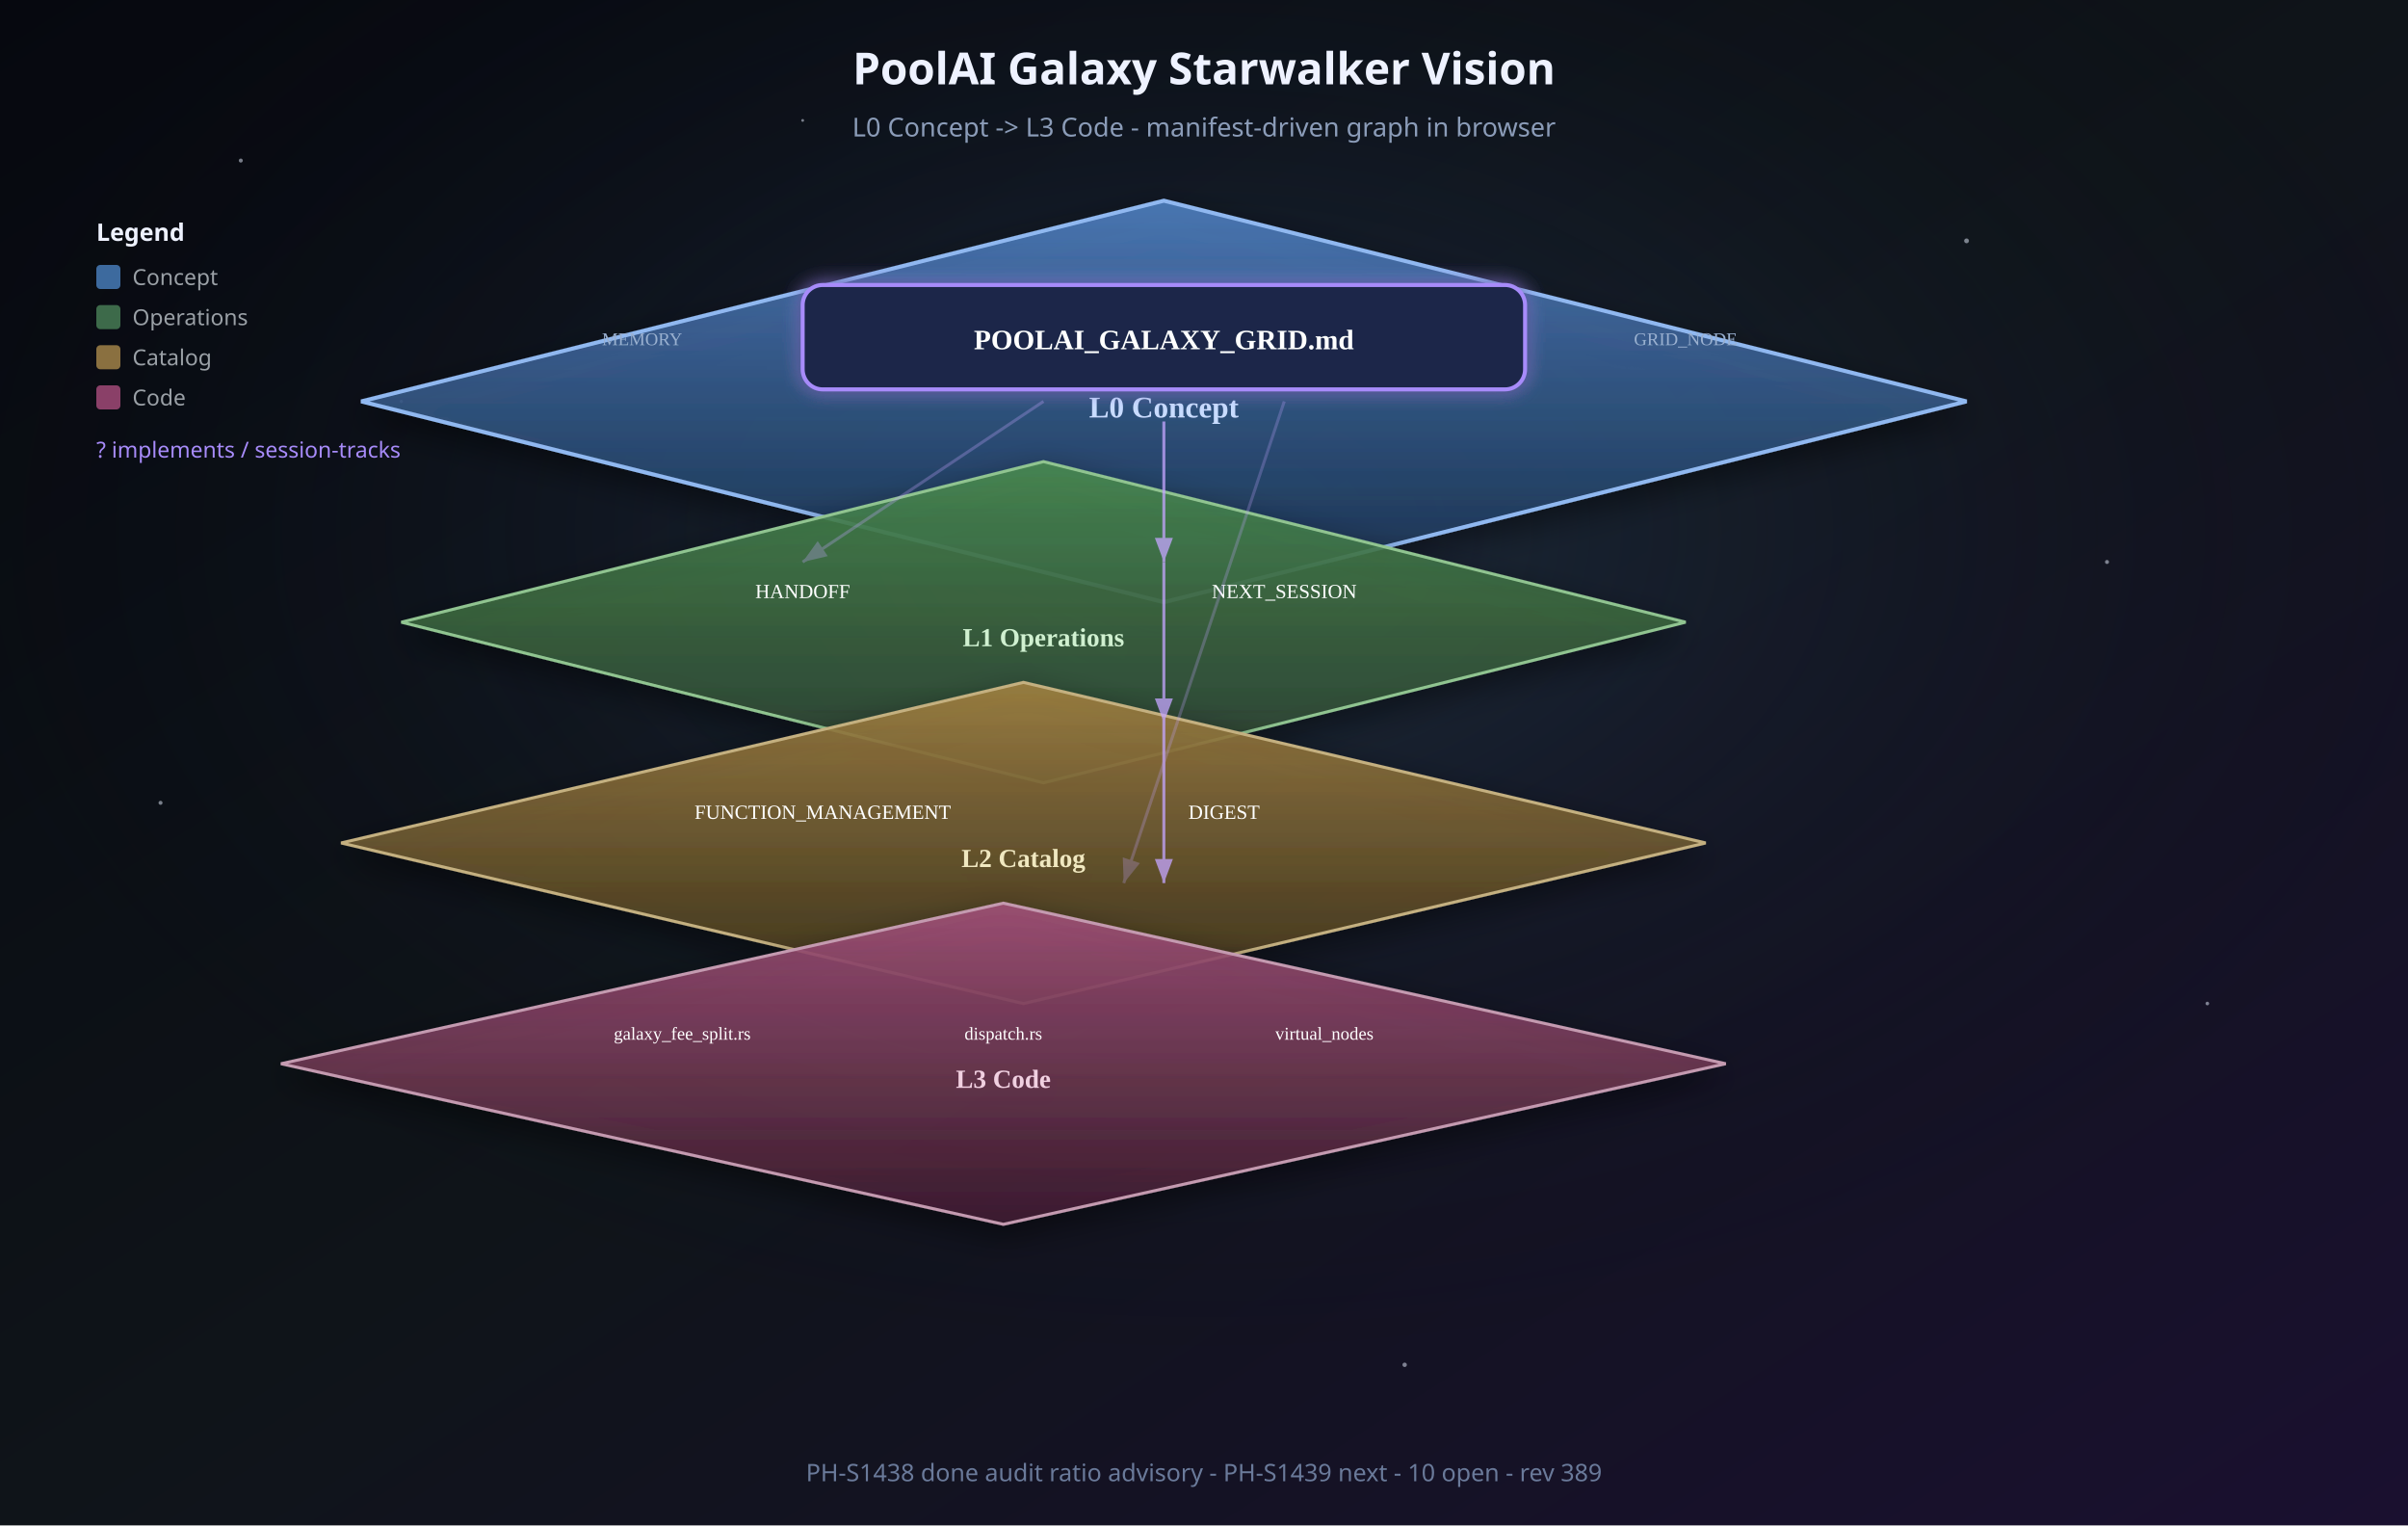
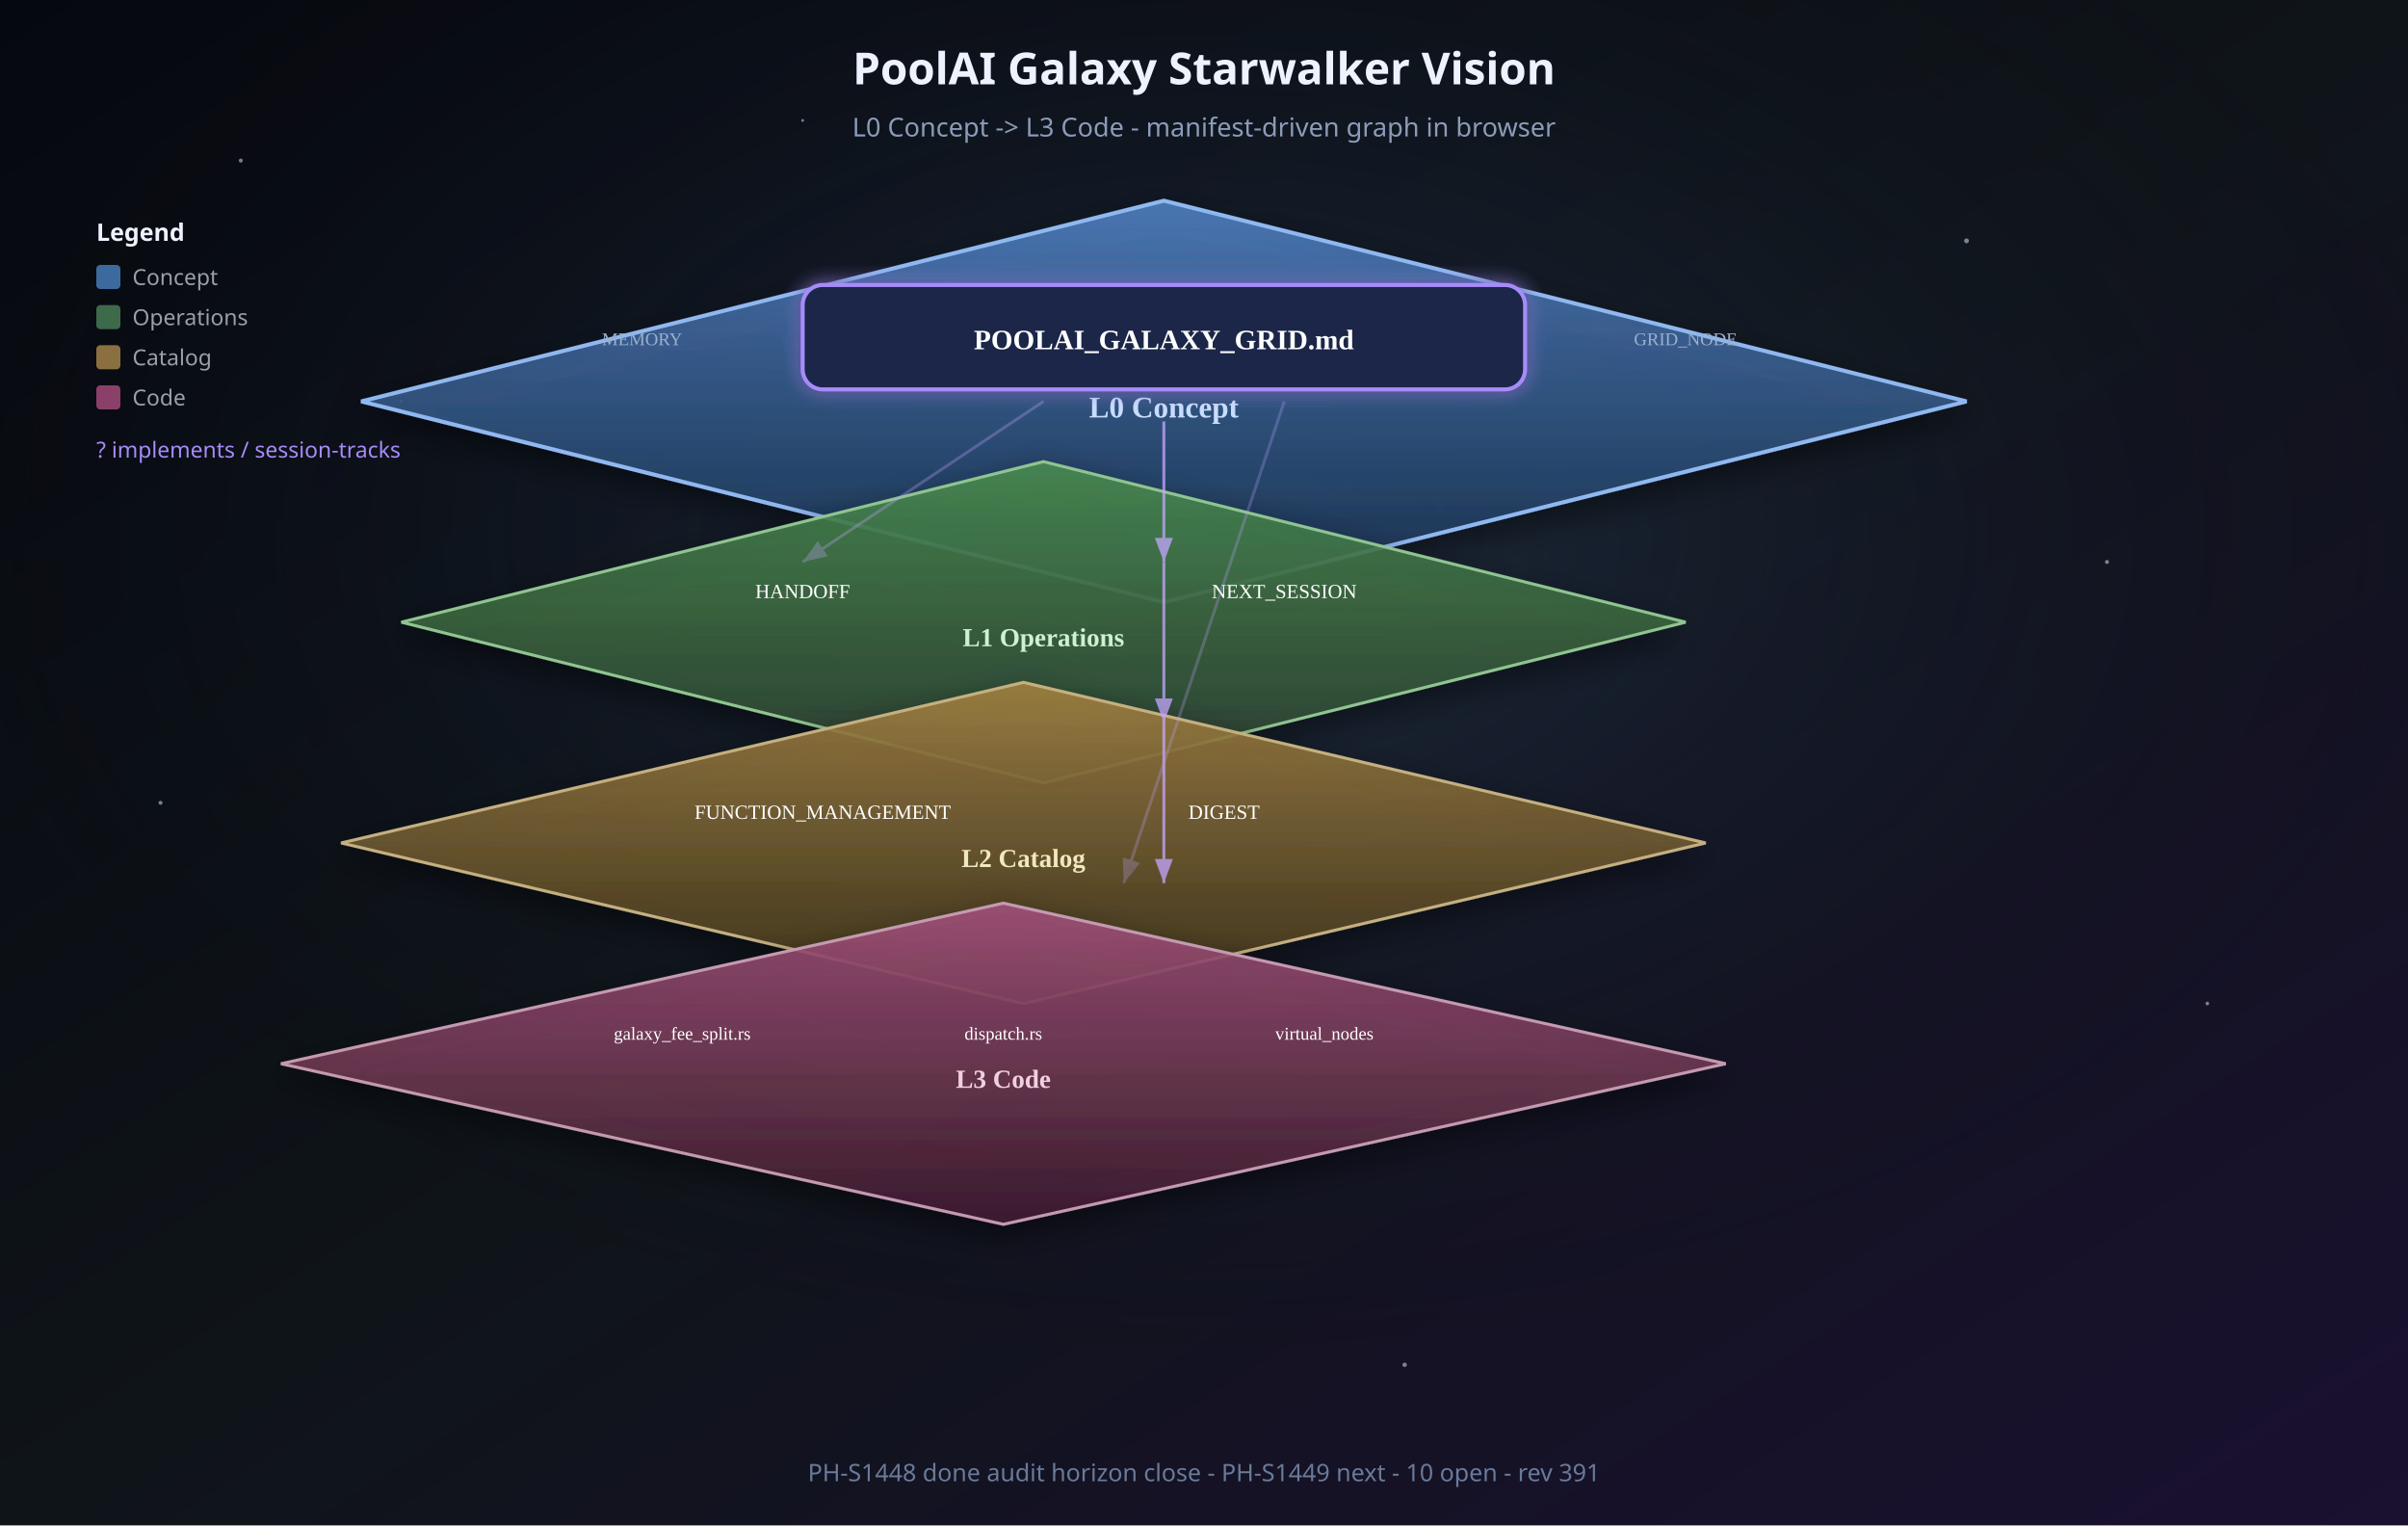
<svg xmlns="http://www.w3.org/2000/svg" viewBox="0 0 1200 760" role="img" aria-labelledby="title desc">
  <defs>
    <linearGradient id="bg" x1="0%" y1="0%" x2="100%" y2="100%">
      <stop offset="0%" stop-color="#06080f" />
      <stop offset="50%" stop-color="#0f1419" />
      <stop offset="100%" stop-color="#1a1030" />
    </linearGradient>
    <radialGradient id="nebula" cx="50%" cy="35%" r="55%">
      <stop offset="0%" stop-color="#3d5a8a" stop-opacity="0.35" />
      <stop offset="100%" stop-color="#06080f" stop-opacity="0" />
    </radialGradient>
    <linearGradient id="planeL0" x1="0%" y1="0%" x2="0%" y2="100%">
      <stop offset="0%" stop-color="#4a7ab8" stop-opacity="0.95" />
      <stop offset="100%" stop-color="#1e3350" stop-opacity="0.85" />
    </linearGradient>
    <linearGradient id="planeL1" x1="0%" y1="0%" x2="0%" y2="100%">
      <stop offset="0%" stop-color="#4a8a50" stop-opacity="0.9" />
      <stop offset="100%" stop-color="#2a4030" stop-opacity="0.85" />
    </linearGradient>
    <linearGradient id="planeL2" x1="0%" y1="0%" x2="0%" y2="100%">
      <stop offset="0%" stop-color="#a08040" stop-opacity="0.9" />
      <stop offset="100%" stop-color="#403520" stop-opacity="0.85" />
    </linearGradient>
    <linearGradient id="planeL3" x1="0%" y1="0%" x2="0%" y2="100%">
      <stop offset="0%" stop-color="#a05078" stop-opacity="0.9" />
      <stop offset="100%" stop-color="#402030" stop-opacity="0.85" />
    </linearGradient>
    <filter id="shadow" x="-30%" y="-30%" width="160%" height="160%">
      <feDropShadow dx="0" dy="6" stdDeviation="8" flood-color="#000" flood-opacity="0.5" />
    </filter>
    <filter id="glow" x="-50%" y="-50%" width="200%" height="200%">
      <feGaussianBlur stdDeviation="4" result="b" />
      <feMerge>
        <feMergeNode in="b" />
        <feMergeNode in="SourceGraphic" />
      </feMerge>
    </filter>
    <marker id="arrow" markerWidth="10" markerHeight="10" refX="8" refY="3" orient="auto">
      <path d="M0,0 L8,3 L0,6 Z" fill="#c4a5ff" />
    </marker>
  </defs>
  <rect width="1200" height="760" fill="url(#bg)" />
  <rect width="1200" height="760" fill="url(#nebula)" />
  <g fill="#e8f0ff" opacity="0.5">
    <circle cx="120" cy="80" r="1" />
    <circle cx="980" cy="120" r="1.2" />
    <circle cx="200" cy="200" r="0.8" />
    <circle cx="1050" cy="280" r="1" />
    <circle cx="80" cy="400" r="1" />
    <circle cx="1100" cy="500" r="0.9" />
    <circle cx="400" cy="60" r="0.7" />
    <circle cx="700" cy="680" r="1.1" />
  </g>
  <text x="600" y="42" text-anchor="middle" fill="#eef2ff" font-family="Segoe UI, system-ui, sans-serif" font-size="22" font-weight="600">PoolAI Galaxy Starwalker Vision</text>
  <text x="600" y="68" text-anchor="middle" fill="#8b9cb8" font-family="Segoe UI, system-ui, sans-serif" font-size="13">L0 Concept -&gt; L3 Code - manifest-driven graph in browser</text>
  <g transform="translate(180, 100)" filter="url(#shadow)">
    <path d="M0 100 L400 0 L800 100 L400 200 Z" fill="url(#planeL0)" stroke="#90b8f0" stroke-width="2" />
    <text x="400" y="108" text-anchor="middle" fill="#c8dcff" font-size="15" font-weight="700">L0 Concept</text>
    <g filter="url(#glow)">
      <rect x="220" y="42" width="360" height="52" rx="10" fill="#1a2848" stroke="#a78bfa" stroke-width="2" />
      <text x="400" y="74" text-anchor="middle" fill="#fff" font-size="14" font-weight="700">POOLAI_GALAXY_GRID.md</text>
    </g>
    <text x="140" y="72" text-anchor="middle" fill="#9ab0d0" font-size="9">MEMORY</text>
    <text x="660" y="72" text-anchor="middle" fill="#9ab0d0" font-size="9">GRID_NODE</text>
  </g>
  <g transform="translate(200, 230)" filter="url(#shadow)">
    <path d="M0 80 L320 0 L640 80 L320 160 Z" fill="url(#planeL1)" stroke="#90c490" stroke-width="1.5" />
    <text x="320" y="92" text-anchor="middle" fill="#d0f0d0" font-size="13" font-weight="600">L1 Operations</text>
    <text x="200" y="68" text-anchor="middle" fill="#fff" font-size="10">HANDOFF</text>
    <text x="440" y="68" text-anchor="middle" fill="#fff" font-size="10">NEXT_SESSION</text>
  </g>
  <g transform="translate(170, 340)" filter="url(#shadow)">
    <path d="M0 80 L340 0 L680 80 L340 160 Z" fill="url(#planeL2)" stroke="#c4b080" stroke-width="1.5" />
    <text x="340" y="92" text-anchor="middle" fill="#f0e8c0" font-size="13" font-weight="600">L2 Catalog</text>
    <text x="240" y="68" text-anchor="middle" fill="#fff" font-size="10">FUNCTION_MANAGEMENT</text>
    <text x="440" y="68" text-anchor="middle" fill="#fff" font-size="10">DIGEST</text>
  </g>
  <g transform="translate(140, 450)" filter="url(#shadow)">
    <path d="M0 80 L360 0 L720 80 L360 160 Z" fill="url(#planeL3)" stroke="#c49ab0" stroke-width="1.5" />
    <text x="360" y="92" text-anchor="middle" fill="#f0d0e0" font-size="13" font-weight="600">L3 Code</text>
    <text x="200" y="68" text-anchor="middle" fill="#fff" font-size="9">galaxy_fee_split.rs</text>
    <text x="360" y="68" text-anchor="middle" fill="#fff" font-size="9">dispatch.rs</text>
    <text x="520" y="68" text-anchor="middle" fill="#fff" font-size="9">virtual_nodes</text>
  </g>
  <g fill="none" stroke="#c4a5ff" stroke-width="1.5" marker-end="url(#arrow)" opacity="0.75">
    <path d="M580 210 L580 280" />
    <path d="M580 280 L580 360" />
    <path d="M580 360 L580 440" />
    <path d="M520 200 L400 280" opacity="0.4" />
    <path d="M640 200 L560 440" opacity="0.35" />
  </g>
  <g transform="translate(48, 120)" font-family="Segoe UI, system-ui, sans-serif" font-size="11">
    <text x="0" y="0" fill="#eef2ff" font-weight="600" font-size="12">Legend</text>
    <rect x="0" y="12" width="12" height="12" rx="2" fill="#3d6a9e" />
    <text x="18" y="22" fill="#9aa0a6">Concept</text>
    <rect x="0" y="32" width="12" height="12" rx="2" fill="#3d6a4a" />
    <text x="18" y="42" fill="#9aa0a6">Operations</text>
    <rect x="0" y="52" width="12" height="12" rx="2" fill="#8a7040" />
    <text x="18" y="62" fill="#9aa0a6">Catalog</text>
    <rect x="0" y="72" width="12" height="12" rx="2" fill="#8a4068" />
    <text x="18" y="82" fill="#9aa0a6">Code</text>
    <text x="0" y="108" fill="#a78bfa">? implements / session-tracks</text>
  </g>
-   <text x="600" y="738" text-anchor="middle" fill="#6a7a9a" font-family="Segoe UI, system-ui, sans-serif" font-size="12">PH-S1438 done audit ratio advisory - PH-S1439 next - 10 open - rev 389</text>
+   <text x="600" y="738" text-anchor="middle" fill="#6a7a9a" font-family="Segoe UI, system-ui, sans-serif" font-size="12">PH-S1448 done audit horizon close - PH-S1449 next - 10 open - rev 391</text>
</svg>
